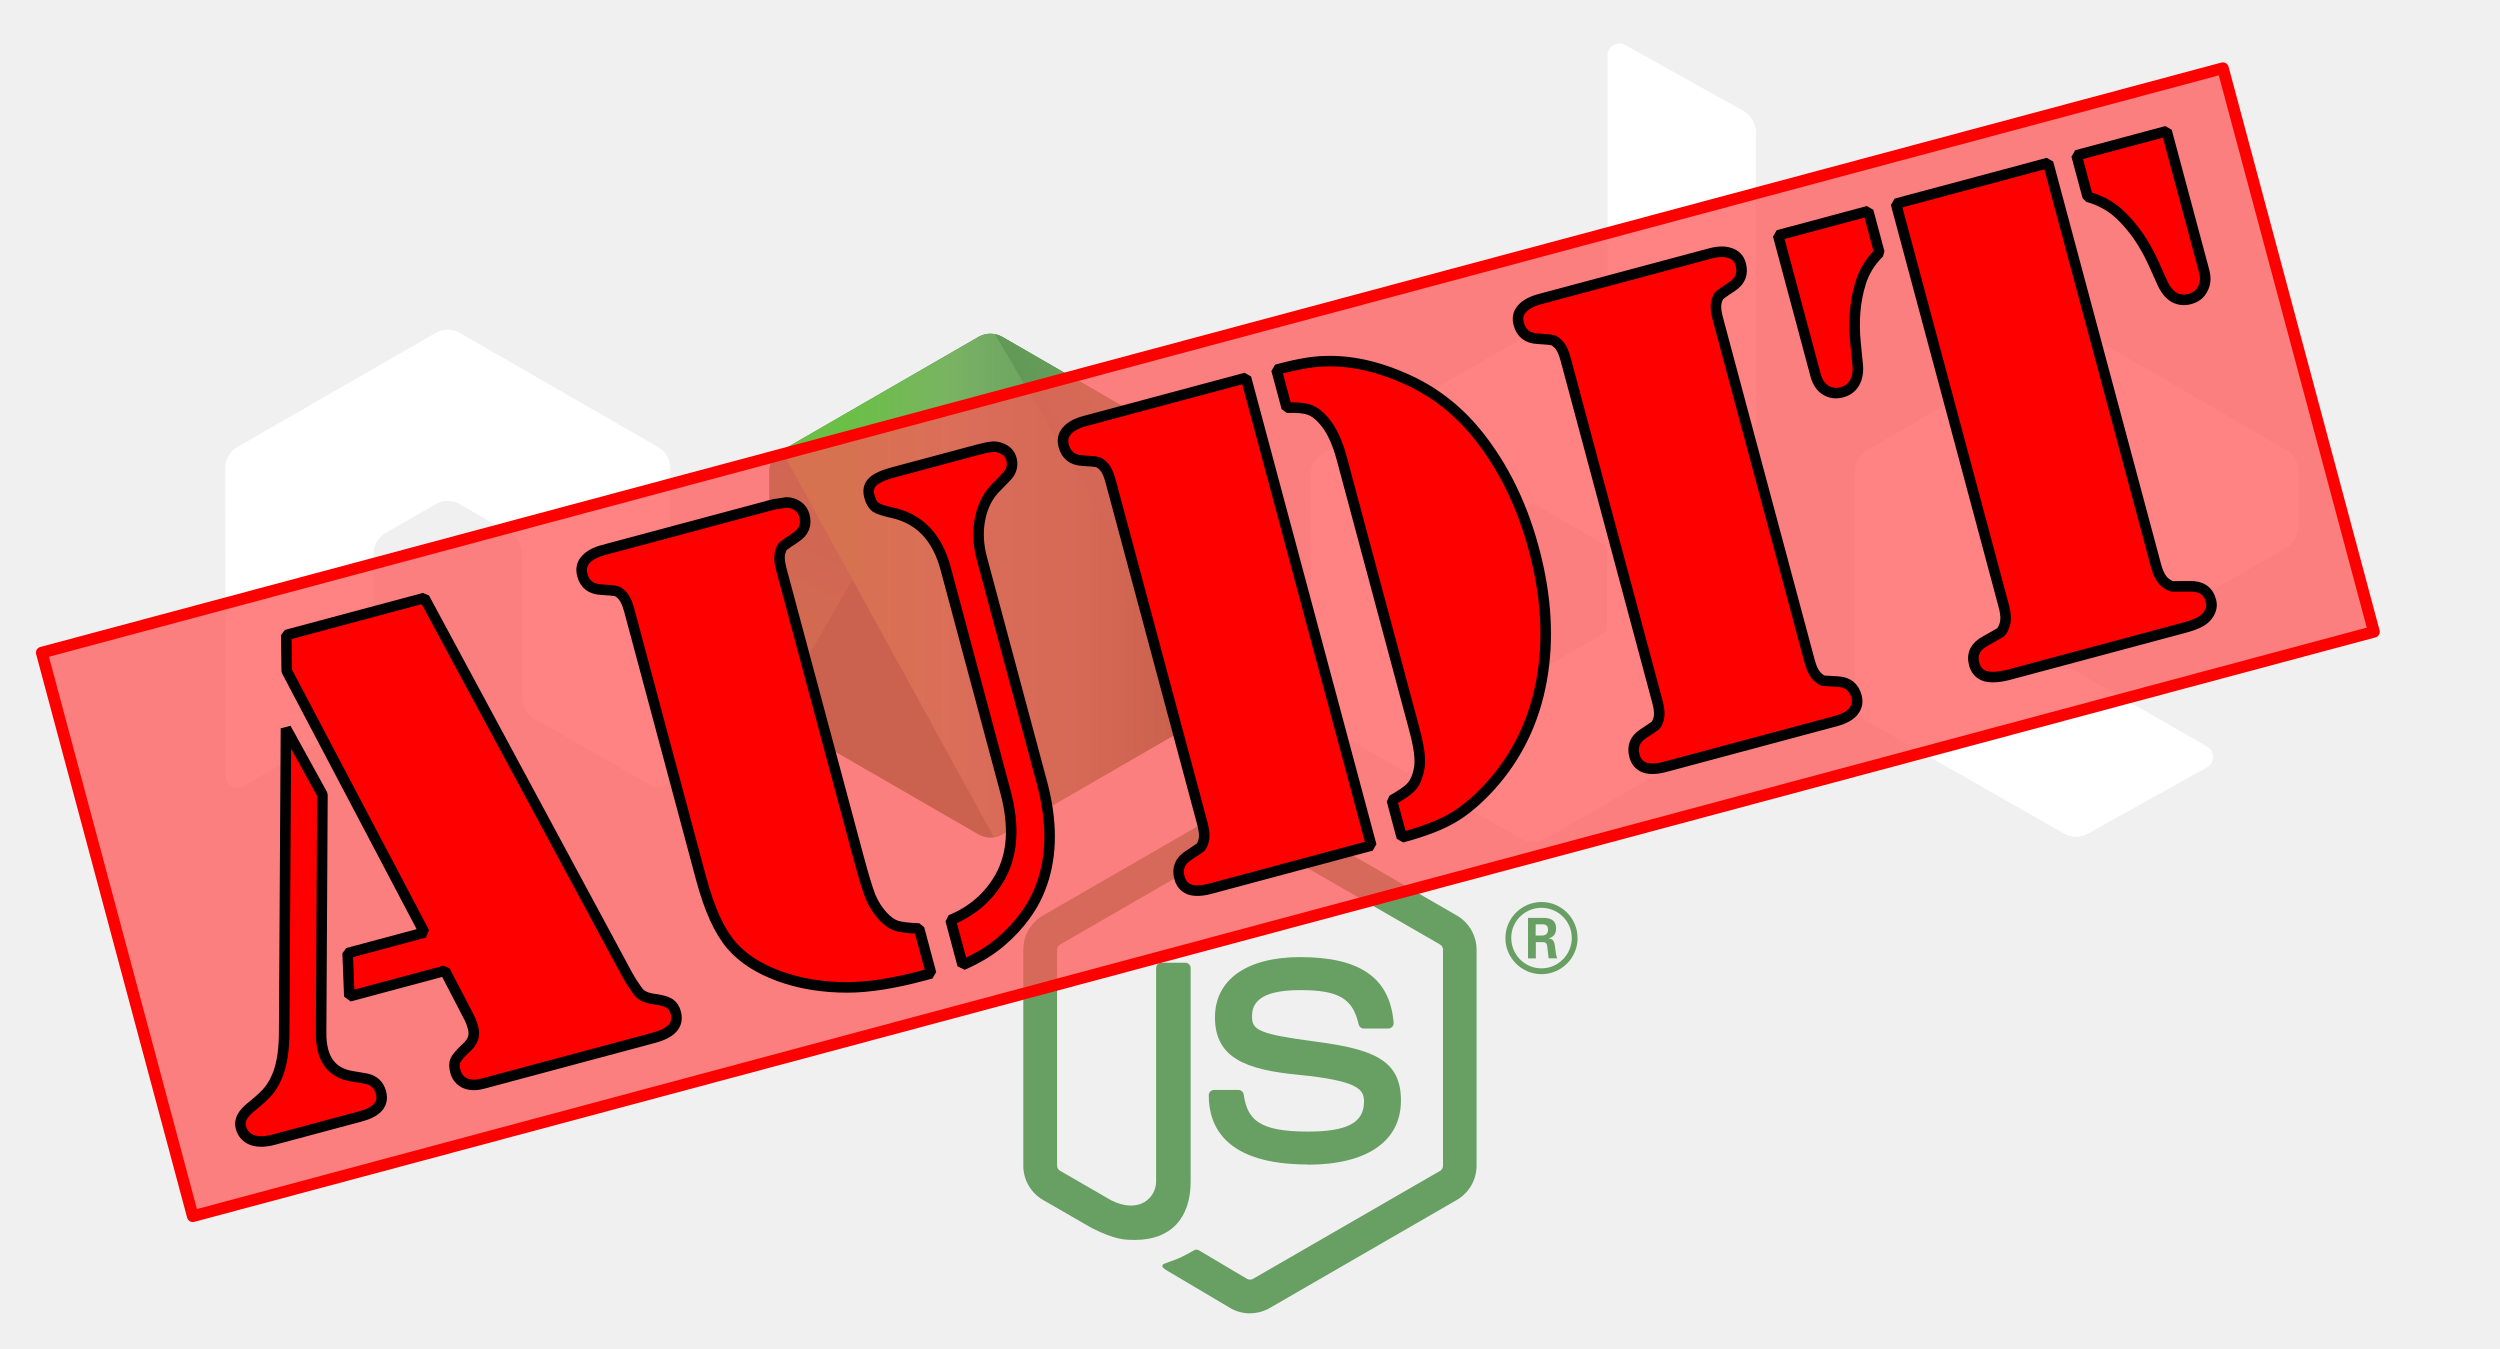
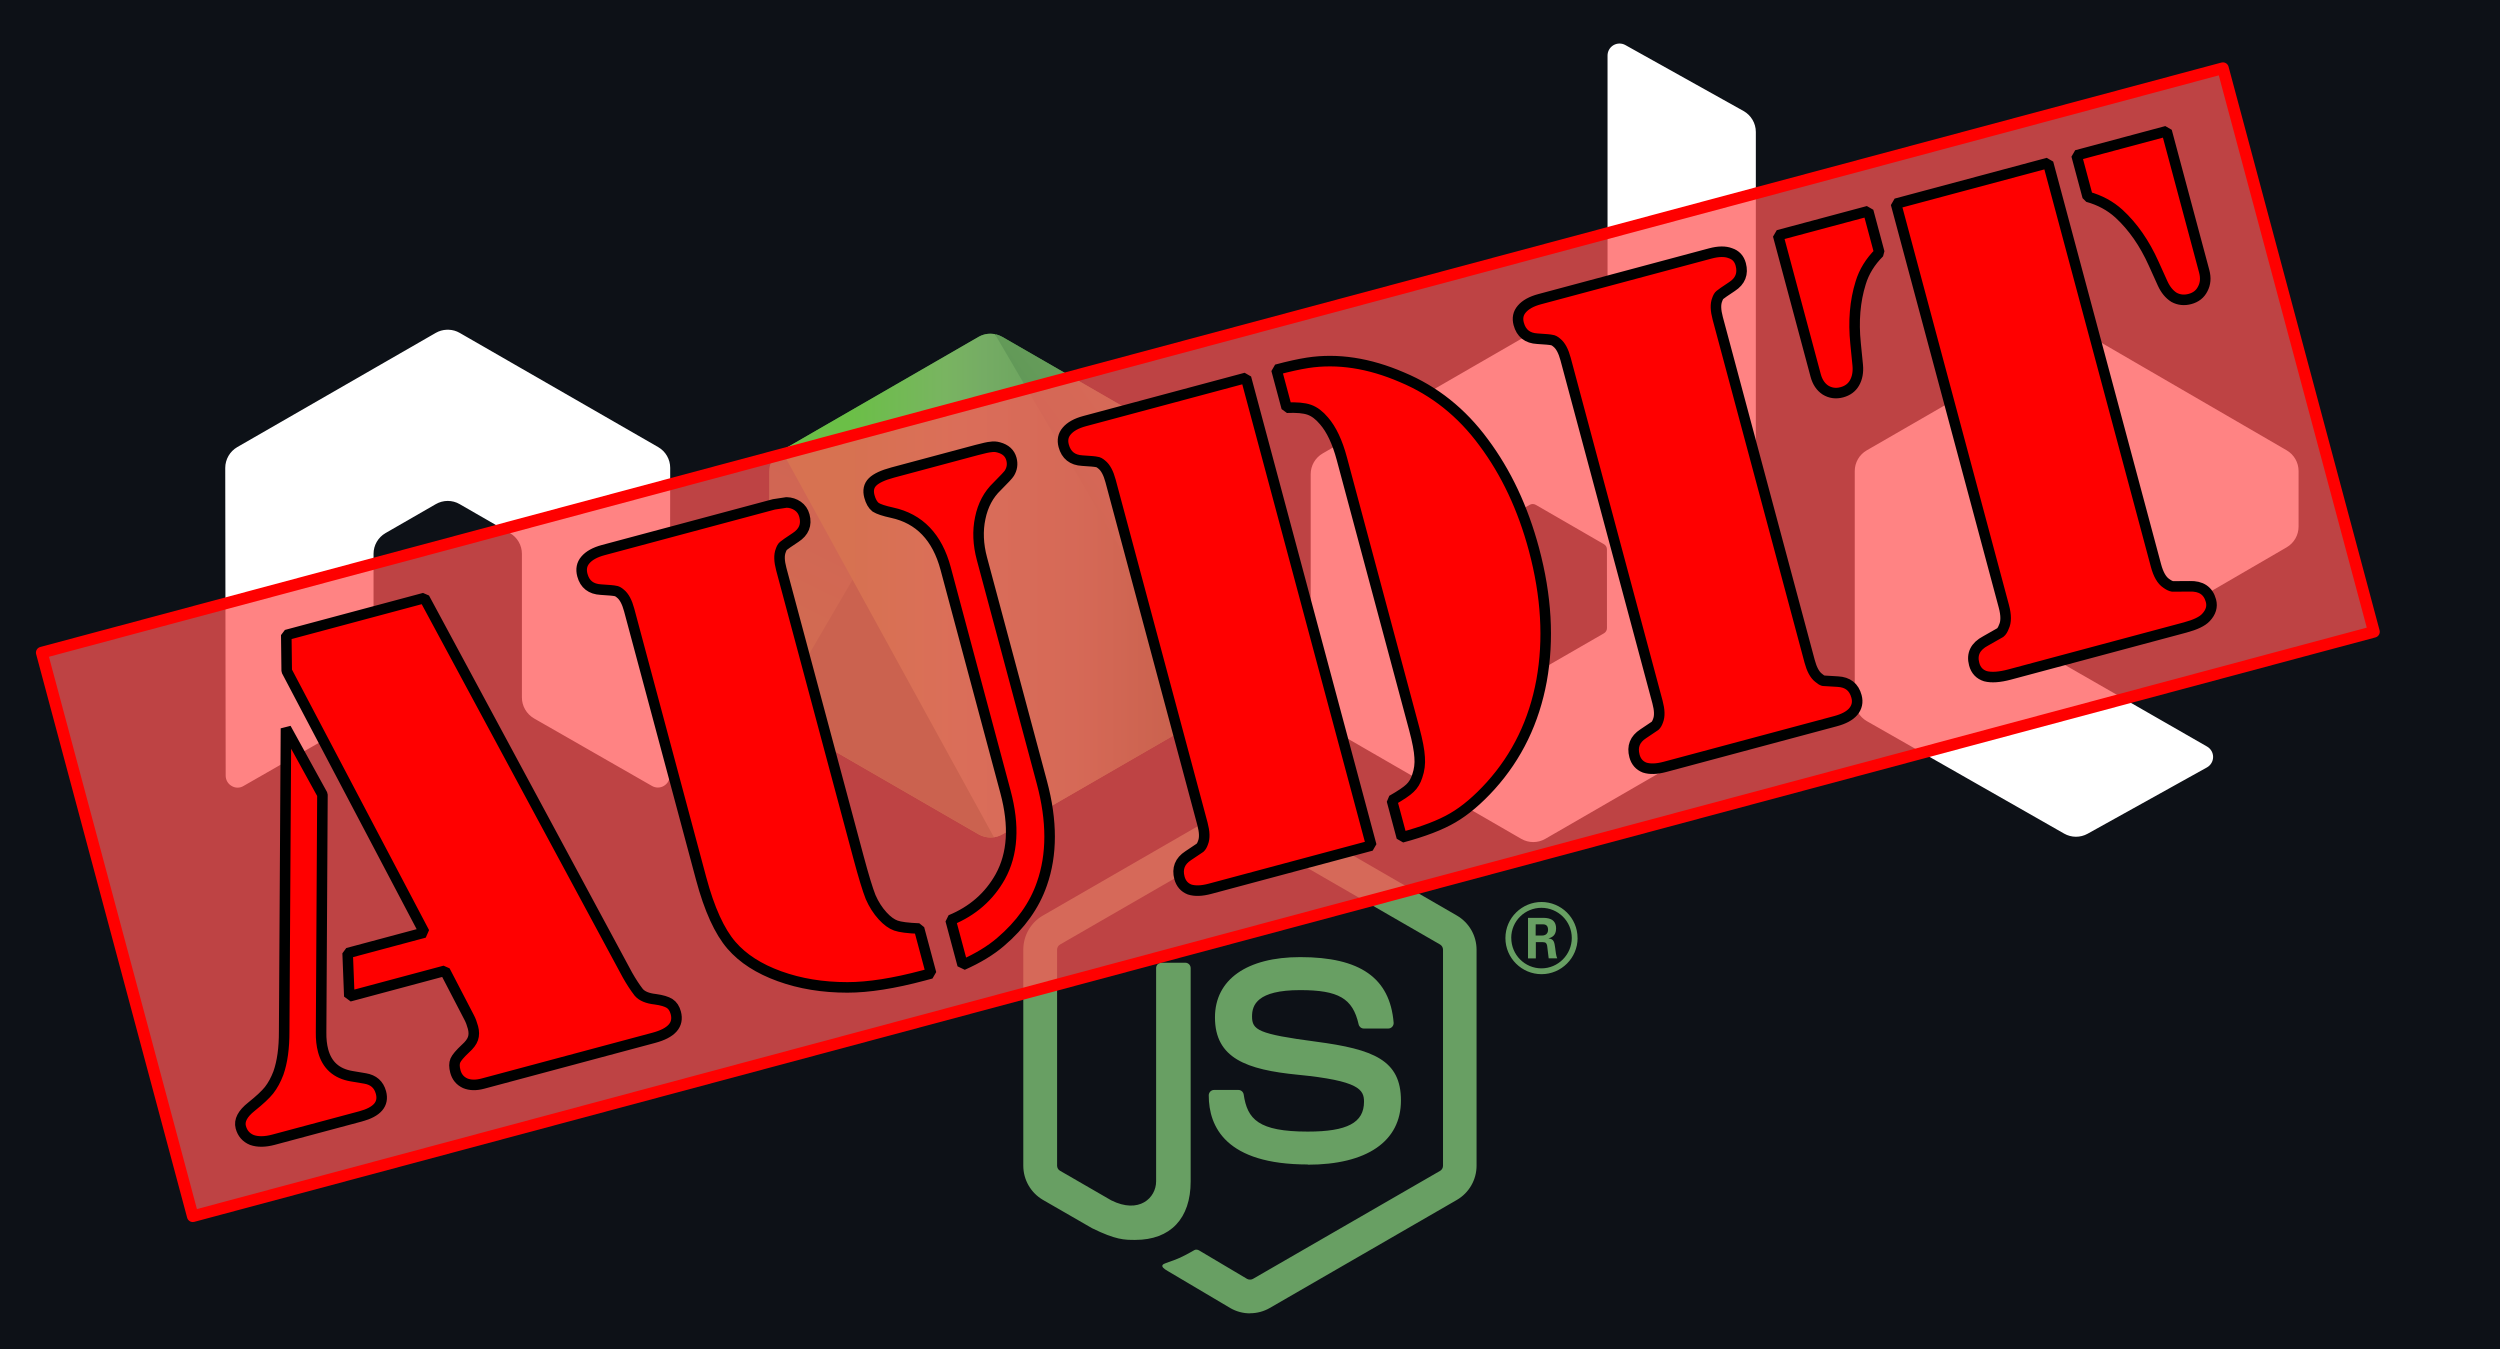
<svg xmlns="http://www.w3.org/2000/svg" height="383.598" width="711.201" xml:space="preserve">
  <defs>
    <clipPath clipPathUnits="userSpaceOnUse" id="a">
      <path d="M11.52 162C11.52 81.677 135.307 16.561 288 16.561S564.481 81.677 564.481 162c0 80.322-123.788 145.439-276.481 145.439-152.693 0-276.48-65.117-276.48-145.439" />
    </clipPath>
    <clipPath clipPathUnits="userSpaceOnUse" id="c">
      <path d="M0 324h576V0H0Z" />
    </clipPath>
    <clipPath clipPathUnits="userSpaceOnUse" id="d">
      <path d="M0 324h576V0H0Z" />
    </clipPath>
    <clipPath id="e">
      <path d="m239.03 226.605-42.13 24.317a5.085 5.085 0 0 0-2.546 4.406v48.668c0 1.817.968 3.496 2.546 4.406l42.133 24.336a5.1 5.1 0 0 0 5.09 0l42.126-24.336a5.096 5.096 0 0 0 2.54-4.406v-48.668c0-1.816-.97-3.496-2.55-4.406l-42.12-24.317a5.123 5.123 0 0 0-5.1 0" />
    </clipPath>
    <clipPath id="g">
      <path d="M195.398 307.086c.403.523.907.976 1.5 1.316l36.14 20.875 6.02 3.46c.9.52 1.926.74 2.934.665.336-.027.672-.09 1-.183l44.434-81.36c-.34-.37-.738-.68-1.184-.94l-27.586-15.93-14.582-8.39a5.318 5.318 0 0 0-1.32-.53zm0 0" />
    </clipPath>
    <clipPath id="i">
      <path d="M241.066 225.953a5.14 5.14 0 0 0-2.035.652l-42.01 24.247 45.3 82.51c.63-.09 1.25-.3 1.81-.624l42.13-24.336a5.105 5.105 0 0 0 2.46-3.476l-46.18-78.89a5.29 5.29 0 0 0-1.03-.102c-.14 0-.28.007-.42.02" />
    </clipPath>
    <linearGradient id="f" x1="-.348" x2="1.251" gradientTransform="rotate(116.114 53.1 202.97) scale(86.48)" gradientUnits="userSpaceOnUse">
      <stop offset=".3" stop-color="#3e863d" />
      <stop offset=".5" stop-color="#55934f" />
      <stop offset=".8" stop-color="#5aad45" />
    </linearGradient>
    <linearGradient id="h" x1="-.456" x2=".582" gradientTransform="scale(132.798) rotate(-36.46 4.148 -1.614)" gradientUnits="userSpaceOnUse">
      <stop offset=".57" stop-color="#3e863d" />
      <stop offset=".72" stop-color="#619857" />
      <stop offset="1" stop-color="#76ac64" />
    </linearGradient>
    <linearGradient id="j" x1=".043" x2=".984" gradientTransform="translate(192.862 279.652) scale(97.417)" gradientUnits="userSpaceOnUse">
      <stop offset=".16" stop-color="#6bbf47" />
      <stop offset=".38" stop-color="#79b461" />
      <stop offset=".47" stop-color="#75ac64" />
      <stop offset=".7" stop-color="#659e5a" />
      <stop offset=".9" stop-color="#3e863d" />
    </linearGradient>
    <radialGradient cx="0" cy="0" fx="0" fy="0" gradientTransform="matrix(363.0579 0 0 -363.0579 177.52 256.307)" gradientUnits="userSpaceOnUse" id="b" r="1" spreadMethod="pad">
      <stop offset="0" style="stop-opacity:1;stop-color:#aeb2d5" />
      <stop offset=".3" style="stop-opacity:1;stop-color:#aeb2d5" />
      <stop offset=".75" style="stop-opacity:1;stop-color:#484c89" />
      <stop offset="1" style="stop-opacity:1;stop-color:#484c89" />
    </radialGradient>
  </defs>
-   <path fill="#689f63" d="M355.605 373.625c-1.946 0-3.88-.51-5.586-1.493l-17.783-10.528c-2.656-1.485-1.36-2.01-.484-2.313 3.541-1.24 4.26-1.52 8.04-3.667.397-.226.917-.146 1.324.094l13.661 8.106c.494.267 1.194.267 1.651 0l53.267-30.746c.493-.28.813-.854.813-1.44V270.17c0-.613-.32-1.16-.824-1.467l-53.245-30.72a1.638 1.638 0 0 0-1.64 0l-53.235 30.72a1.698 1.698 0 0 0-.844 1.454v61.466c0 .587.32 1.147.827 1.427l14.586 8.427c7.92 3.96 12.76-.707 12.76-5.4V275.41c0-.867.68-1.533 1.547-1.533h6.747c.84 0 1.533.666 1.533 1.533v60.693c0 10.56-5.76 16.627-15.773 16.627-3.08 0-5.507 0-12.28-3.333l-13.974-8.054a11.263 11.263 0 0 1-5.586-9.72v-61.466c0-4 2.133-7.734 5.586-9.707l53.32-30.76c3.374-1.907 7.854-1.907 11.2 0l53.254 30.773a11.237 11.237 0 0 1 5.586 9.707v61.467a11.27 11.27 0 0 1-5.586 9.706l-53.254 30.76a11.196 11.196 0 0 1-5.613 1.493" />
-   <path fill="#689f63" d="M372.059 331.27c-23.307 0-28.194-10.698-28.194-19.671 0-.853.688-1.533 1.543-1.533h6.88c.76 0 1.4.553 1.52 1.304 1.04 7.01 4.133 10.546 18.227 10.546 11.226 0 16-2.536 16-8.49 0-3.426-1.36-5.972-18.8-7.68-14.587-1.44-23.6-4.652-23.6-16.319 0-10.747 9.066-17.147 24.253-17.147 17.053 0 25.507 5.92 26.573 18.64a1.552 1.552 0 0 1-1.546 1.68h-6.92c-.72 0-1.347-.506-1.494-1.2-1.666-7.373-5.693-9.733-16.64-9.733-12.253 0-13.68 4.267-13.68 7.467 0 3.88 1.68 5.013 18.214 7.2 16.373 2.173 24.146 5.24 24.146 16.746 0 11.6-9.68 18.254-26.56 18.254m64.88-65.187h1.787c1.467 0 1.747-1.027 1.747-1.627 0-1.573-1.08-1.573-1.68-1.573h-1.84zm-2.173-5.04h3.96c1.36 0 4.027 0 4.027 3.04 0 2.12-1.36 2.56-2.174 2.827 1.587.106 1.694 1.146 1.907 2.613.107.92.28 2.507.6 3.04h-2.44c-.067-.533-.44-3.467-.44-3.627-.16-.653-.387-.973-1.2-.973h-2.013v4.613h-2.227zm-4.76 5.733c0 4.774 3.853 8.64 8.587 8.64 4.773 0 8.626-3.946 8.626-8.64 0-4.786-3.906-8.586-8.64-8.586-4.666 0-8.586 3.746-8.586 8.573m18.88.04c0 5.653-4.627 10.267-10.267 10.267-5.6 0-10.267-4.56-10.267-10.267 0-5.813 4.774-10.267 10.267-10.267 5.533 0 10.253 4.467 10.253 10.267" />
-   <path fill="#fff" fill-rule="evenodd" d="M190.658 133.12a6.82 6.82 0 0 0-3.411-5.927l-56.475-32.494a6.595 6.595 0 0 0-3.104-.893h-.584a6.71 6.71 0 0 0-3.12.893l-56.471 32.494a6.872 6.872 0 0 0-3.416 5.933l.124 87.52c0 1.213.626 2.346 1.693 2.946 1.04.64 2.347.64 3.387 0l33.573-19.226c2.12-1.262 3.413-3.49 3.413-5.92v-40.887a6.8 6.8 0 0 1 3.407-5.906l14.293-8.232a6.781 6.781 0 0 1 3.413-.918c1.168 0 2.36.302 3.392.916l14.287 8.23a6.804 6.804 0 0 1 3.413 5.906v40.884c0 2.427 1.311 4.667 3.42 5.92l33.552 19.213a3.333 3.333 0 0 0 3.414 0 3.424 3.424 0 0 0 1.69-2.946zm266.49 45.567c0 .61-.324 1.173-.854 1.475l-19.397 11.181a1.71 1.71 0 0 1-1.702 0l-19.4-11.181a1.69 1.69 0 0 1-.854-1.475v-22.394c0-.611.32-1.174.84-1.48l19.387-11.2a1.723 1.723 0 0 1 1.72 0l19.4 11.2a1.7 1.7 0 0 1 .853 1.48zm5.24-165.869a3.424 3.424 0 0 0-3.392.036 3.422 3.422 0 0 0-1.683 2.947v86.666a2.384 2.384 0 0 1-3.579 2.067l-14.146-8.148a6.81 6.81 0 0 0-6.816 0l-56.493 32.604a6.807 6.807 0 0 0-3.414 5.893v65.227c0 2.44 1.303 4.68 3.414 5.906l56.493 32.627a6.849 6.849 0 0 0 6.823 0l56.493-32.64a6.837 6.837 0 0 0 3.413-5.907V37.536a6.837 6.837 0 0 0-3.507-5.96zM650.51 155.703a6.821 6.821 0 0 0 3.391-5.896V134a6.825 6.825 0 0 0-3.396-5.9l-56.133-32.586a6.817 6.817 0 0 0-6.84 0l-56.48 32.6a6.809 6.809 0 0 0-3.413 5.906v65.2c0 2.453 1.32 4.72 3.44 5.933l56.12 31.987a6.804 6.804 0 0 0 6.693.04l33.947-18.867a3.415 3.415 0 0 0 1.746-2.96 3.411 3.411 0 0 0-1.72-2.973l-56.826-32.613a3.384 3.384 0 0 1-1.72-2.947v-20.453c0-1.221.64-2.347 1.706-2.955l17.68-10.2a3.371 3.371 0 0 1 3.4 0l17.694 10.2a3.4 3.4 0 0 1 1.706 2.947v16.08c0 1.213.654 2.347 1.707 2.96 1.053.6 2.36.6 3.413-.013zm0 0" />
-   <path fill="#689f63" fill-rule="evenodd" d="M590.126 152.653a1.293 1.293 0 0 1 1.307 0l10.84 6.253c.405.235.653.667.653 1.133v12.52c0 .467-.248.899-.653 1.134l-10.84 6.253a1.293 1.293 0 0 1-1.307 0l-10.833-6.253a1.305 1.305 0 0 1-.667-1.134v-12.52c0-.466.24-.898.654-1.133zm0 0" />
-   <g clip-path="url(#e)" transform="translate(-40.331 -206.301) scale(1.33333)">
-     <path fill="url(#f)" d="m331.363 246.793-118.715-58.19-60.87 124.174L270.49 370.97zm0 0" style="fill:url(#f)" />
+   <g style="display:inline">
+     <path style="fill:#000;stroke-width:.128" d="M-17.07-1.423h752.524v406.847H-17.07z" />
+     <path style="fill:#0d1117;fill-opacity:1;stroke:none;stroke-width:1.423" d="M-16.36 202V-1.422H734.743v406.847H-16.358ZM87.85 320.69c16.997-4.308 19.552-5.503 19.552-9.149 0-1.955-1.528-3.163-5.335-4.217-11.687-3.236-11.736-3.426-11.736-46.296v-36.471l-3.912-6.655-3.912-6.655-.71 46.233c-.768 49.854-.834 50.287-8.713 56.65-4.424 3.572-5.057 5.83-2.384 8.502 2.125 2.125.286 2.334 17.15-1.941zm74.959-20.01c13.732-3.624 25.767-7.223 26.745-7.998 3.259-2.583 2.034-6.469-2.342-7.43-2.266-.498-5.08-1.989-6.253-3.314s-15.05-26.414-30.836-55.754c-15.787-29.34-29.137-53.732-29.666-54.204-.53-.472-9.444 1.448-19.81 4.268l-18.846 5.126.026 4.268c.016 2.7 7.31 18.11 19.866 41.965 17.004 32.308 19.491 37.838 17.398 38.684-1.344.544-6.123 2.002-10.622 3.24-7.955 2.192-8.18 2.39-8.18 7.193 0 5.823.308 5.87 13.514 2.094 5.472-1.565 10.757-2.845 11.745-2.845.988 0 3.8 4.065 6.25 9.033l4.455 9.034-3.237 4.378c-3.71 5.018-2.994 8.85 1.653 8.85 1.746 0 14.408-2.964 28.14-6.588zm90.498-21.977c4.642-.846 8.905-1.982 9.472-2.526.568-.543.3-3.372-.594-6.286-1.22-3.977-2.392-5.298-4.696-5.298-3.126 0-7.733-4.115-10.352-9.247-1.946-3.811-25.932-93.74-25.932-97.223 0-1.506 1.6-3.787 3.557-5.069 3.965-2.598 4.733-7.592 1.366-8.884-2.839-1.09-56.08 13.068-58.592 15.58-2.914 2.914-.751 6.302 4.673 7.32 2.674.502 5.445 2.005 6.156 3.34.711 1.336 5.905 19.713 11.543 40.837 12.299 46.093 13.524 49.89 18.012 55.848 8.031 10.662 25.73 15.189 45.387 11.608zm28.827-9.832c11.056-8.01 16.934-21.432 15.34-35.029-.47-4.003-5.019-22.887-10.109-41.965-5.09-19.077-9.255-37.119-9.256-40.091-.001-5.75 2.643-12.105 6.305-15.144 2.862-2.375 2.872-7.033.017-8.129-2.188-.839-28.904 5.7-33.708 8.252-3.95 2.097-3.105 6.713 1.422 7.779 6.529 1.537 12.736 6.035 15.028 10.891 3.988 8.447 20.892 74.062 20.892 81.096 0 8.718-4.172 16.982-11.124 22.035-5.123 3.723-5.3 4.125-4.087 9.227.697 2.934 1.748 5.335 2.336 5.335.587 0 3.712-1.916 6.944-4.257zm84.671-22.9c11.852-3.202 21.699-5.966 21.882-6.143.294-.284-32.946-125.72-34.38-129.738-.374-1.047-8.156.462-23.09 4.477-27.842 7.486-27.504 7.346-27.504 11.416 0 2.684.967 3.52 4.928 4.264 2.71.508 5.52 1.658 6.242 2.554.722.896 7.602 25.235 15.288 54.086l13.975 52.456-3.857 3.076c-2.122 1.692-3.858 4.493-3.858 6.224 0 4.601 5.102 4.153 30.374-2.673zm49.288-16.255c20.767-14.45 28.191-47.342 17.725-78.521-7.06-21.029-18.657-35.412-34.546-42.846-6.782-3.173-10.045-3.778-20.398-3.785-6.78-.004-12.761.427-13.294.958-.533.53-.537 2.931-.01 5.335.724 3.295 1.745 4.369 4.155 4.369 3.236 0 7.823 4.047 10.48 9.246 2.237 4.377 24.508 88.195 24.508 92.237 0 1.962-1.653 5.53-3.673 7.93-2.865 3.406-3.47 5.285-2.753 8.55l.92 4.184 5.953-2.096c3.275-1.153 8.194-3.656 10.933-5.561zm80.637-18.486c28.771-7.722 30.322-8.34 30.322-12.088 0-2.968-.618-3.375-7.358-4.846-2.698-.588-4.234-2.171-5.292-5.453C511.9 181.08 487.22 88.479 487.22 86.854c0-.836 1.6-2.912 3.557-4.613 4.039-3.512 4.655-7.937 1.284-9.23-2.206-.847-51.328 11.364-56.494 14.043-3.95 2.049-2.549 7.446 2.072 7.98 2.07.24 4.734 1.52 5.919 2.846 1.773 1.983 29.437 101.256 29.437 105.637 0 .741-1.6 2.74-3.556 4.44-5.15 4.478-4.69 9.692.856 9.692 1.384 0 13.28-2.889 26.435-6.42zm97.9-26.29c32.695-8.593 33.755-9.015 33.163-13.182-.363-2.558-1.509-3.274-5.811-3.63-3.632-.3-6.005-1.446-7.364-3.556-1.102-1.713-8.866-28.809-17.253-60.215l-15.248-57.1-12.952 3.475c-25.046 6.723-27.888 7.687-27.888 9.466 0 .987 6.721 26.878 14.937 57.536 8.215 30.658 14.936 56.995 14.936 58.527 0 1.532-1.92 4.153-4.267 5.824-5.3 3.775-5.811 9.958-.822 9.958.851 0 13.708-3.196 28.569-7.102zM527.12 94.98c.628-12.273 1.347-16.04 3.665-19.205 2.373-3.238 2.653-4.82 1.58-8.916-.716-2.738-1.48-5.16-1.697-5.382-.4-.41-22.458 5.376-23.263 6.103-.81.732 9.961 39.794 11.49 41.669.828 1.015 2.841 1.656 4.475 1.422 2.743-.392 3.029-1.59 3.75-15.692zm98.993-13.18c.619-1.614-8.7-40.99-10.198-43.083-.3-.422-22.383 5.402-23.164 6.109-.246.222-.024 2.658.493 5.413.703 3.752 1.982 5.44 5.096 6.73 4.972 2.06 11.666 10.171 15.447 18.718 1.51 3.415 3.204 6.666 3.763 7.226 1.832 1.832 7.727 1.065 8.563-1.113z" />
  </g>
-   <g clip-path="url(#g)" transform="translate(-40.331 -206.301) scale(1.33333)">
-     <path fill="url(#h)" d="m144.07 264.004 83.825 113.453 110.86-81.906-83.83-113.45zm0 0" style="fill:url(#h)" />
-   </g>
-   <g clip-path="url(#i)" transform="translate(-40.331 -206.301) scale(1.33333)">
-     <path fill="url(#j)" d="M197.02 225.934v107.43h91.683v-107.43zm0 0" style="fill:url(#j)" />
+   <g style="display:inline">
+     <path fill="#689f63" d="M355.605 373.625c-1.946 0-3.88-.51-5.586-1.493l-17.783-10.528c-2.656-1.485-1.36-2.01-.484-2.313 3.541-1.24 4.26-1.52 8.04-3.667.397-.226.917-.146 1.324.094l13.661 8.106c.494.267 1.194.267 1.651 0l53.267-30.746c.493-.28.813-.854.813-1.44V270.17c0-.613-.32-1.16-.824-1.467l-53.245-30.72a1.638 1.638 0 0 0-1.64 0l-53.235 30.72a1.698 1.698 0 0 0-.844 1.454v61.466c0 .587.32 1.147.827 1.427l14.586 8.427c7.92 3.96 12.76-.707 12.76-5.4V275.41c0-.867.68-1.533 1.547-1.533h6.747c.84 0 1.533.666 1.533 1.533v60.693c0 10.56-5.76 16.627-15.773 16.627-3.08 0-5.507 0-12.28-3.333l-13.974-8.054a11.263 11.263 0 0 1-5.586-9.72v-61.466c0-4 2.133-7.734 5.586-9.707l53.32-30.76c3.374-1.907 7.854-1.907 11.2 0l53.254 30.773a11.237 11.237 0 0 1 5.586 9.707v61.467a11.27 11.27 0 0 1-5.586 9.706l-53.254 30.76a11.196 11.196 0 0 1-5.613 1.493" />
+     <path fill="#689f63" d="M372.059 331.27c-23.307 0-28.194-10.698-28.194-19.671 0-.853.688-1.533 1.543-1.533h6.88c.76 0 1.4.553 1.52 1.304 1.04 7.01 4.133 10.546 18.227 10.546 11.226 0 16-2.536 16-8.49 0-3.426-1.36-5.972-18.8-7.68-14.587-1.44-23.6-4.652-23.6-16.319 0-10.747 9.066-17.147 24.253-17.147 17.053 0 25.507 5.92 26.573 18.64a1.552 1.552 0 0 1-1.546 1.68h-6.92c-.72 0-1.347-.506-1.494-1.2-1.666-7.373-5.693-9.733-16.64-9.733-12.253 0-13.68 4.267-13.68 7.467 0 3.88 1.68 5.013 18.214 7.2 16.373 2.173 24.146 5.24 24.146 16.746 0 11.6-9.68 18.254-26.56 18.254m64.88-65.187h1.787c1.467 0 1.747-1.027 1.747-1.627 0-1.573-1.08-1.573-1.68-1.573h-1.84zm-2.173-5.04h3.96c1.36 0 4.027 0 4.027 3.04 0 2.12-1.36 2.56-2.174 2.827 1.587.106 1.694 1.146 1.907 2.613.107.92.28 2.507.6 3.04h-2.44c-.067-.533-.44-3.467-.44-3.627-.16-.653-.387-.973-1.2-.973h-2.013v4.613h-2.227zm-4.76 5.733c0 4.774 3.853 8.64 8.587 8.64 4.773 0 8.626-3.946 8.626-8.64 0-4.786-3.906-8.586-8.64-8.586-4.666 0-8.586 3.746-8.586 8.573m18.88.04c0 5.653-4.627 10.267-10.267 10.267-5.6 0-10.267-4.56-10.267-10.267 0-5.813 4.774-10.267 10.267-10.267 5.533 0 10.253 4.467 10.253 10.267" />
+     <path fill="#fff" fill-rule="evenodd" d="M190.658 133.12a6.82 6.82 0 0 0-3.411-5.927l-56.475-32.494a6.595 6.595 0 0 0-3.104-.893h-.584a6.71 6.71 0 0 0-3.12.893l-56.471 32.494a6.872 6.872 0 0 0-3.416 5.933l.124 87.52c0 1.213.626 2.346 1.693 2.946 1.04.64 2.347.64 3.387 0l33.573-19.226c2.12-1.262 3.413-3.49 3.413-5.92v-40.887a6.8 6.8 0 0 1 3.407-5.906l14.293-8.232a6.781 6.781 0 0 1 3.413-.918c1.168 0 2.36.302 3.392.916l14.287 8.23a6.804 6.804 0 0 1 3.413 5.906v40.884c0 2.427 1.311 4.667 3.42 5.92l33.552 19.213a3.333 3.333 0 0 0 3.414 0 3.424 3.424 0 0 0 1.69-2.946zm266.49 45.567c0 .61-.324 1.173-.854 1.475l-19.397 11.181a1.71 1.71 0 0 1-1.702 0l-19.4-11.181a1.69 1.69 0 0 1-.854-1.475v-22.394c0-.611.32-1.174.84-1.48l19.387-11.2a1.723 1.723 0 0 1 1.72 0l19.4 11.2a1.7 1.7 0 0 1 .853 1.48zm5.24-165.869a3.424 3.424 0 0 0-3.392.036 3.422 3.422 0 0 0-1.683 2.947v86.666a2.384 2.384 0 0 1-3.579 2.067l-14.146-8.148a6.81 6.81 0 0 0-6.816 0l-56.493 32.604a6.807 6.807 0 0 0-3.414 5.893v65.227c0 2.44 1.303 4.68 3.414 5.906l56.493 32.627a6.849 6.849 0 0 0 6.823 0l56.493-32.64a6.837 6.837 0 0 0 3.413-5.907V37.536a6.837 6.837 0 0 0-3.507-5.96zM650.51 155.703a6.821 6.821 0 0 0 3.391-5.896V134a6.825 6.825 0 0 0-3.396-5.9l-56.133-32.586a6.817 6.817 0 0 0-6.84 0l-56.48 32.6a6.809 6.809 0 0 0-3.413 5.906v65.2c0 2.453 1.32 4.72 3.44 5.933l56.12 31.987a6.804 6.804 0 0 0 6.693.04l33.947-18.867a3.415 3.415 0 0 0 1.746-2.96 3.411 3.411 0 0 0-1.72-2.973l-56.826-32.613a3.384 3.384 0 0 1-1.72-2.947v-20.453c0-1.221.64-2.347 1.706-2.955l17.68-10.2a3.371 3.371 0 0 1 3.4 0l17.694 10.2a3.4 3.4 0 0 1 1.706 2.947v16.08c0 1.213.654 2.347 1.707 2.96 1.053.6 2.36.6 3.413-.013zm0 0" />
+     <path fill="#689f63" fill-rule="evenodd" d="M590.126 152.653a1.293 1.293 0 0 1 1.307 0l10.84 6.253c.405.235.653.667.653 1.133v12.52c0 .467-.248.899-.653 1.134l-10.84 6.253a1.293 1.293 0 0 1-1.307 0l-10.833-6.253a1.305 1.305 0 0 1-.667-1.134v-12.52c0-.466.24-.898.654-1.133zm0 0" />
+     <g clip-path="url(#e)" transform="translate(-40.331 -206.301) scale(1.33333)">
+       <path fill="url(#f)" d="m331.363 246.793-118.715-58.19-60.87 124.174L270.49 370.97zm0 0" style="fill:url(#f)" />
+     </g>
+     <g clip-path="url(#g)" transform="translate(-40.331 -206.301) scale(1.33333)">
+       <path fill="url(#h)" d="m144.07 264.004 83.825 113.453 110.86-81.906-83.83-113.45zm0 0" style="fill:url(#h)" />
+     </g>
+     <g clip-path="url(#i)" transform="translate(-40.331 -206.301) scale(1.33333)">
+       <path fill="url(#j)" d="M197.02 225.934v107.43h91.683v-107.43zm0 0" style="fill:url(#j)" />
+     </g>
  </g>
  <g style="display:inline">
    <path style="display:inline;fill:#f55;fill-opacity:.73;stroke:red;stroke-width:3.325;stroke-linecap:butt;stroke-linejoin:round;stroke-miterlimit:4;stroke-dasharray:none;stroke-dashoffset:5;stroke-opacity:1;paint-order:normal" transform="rotate(-15 0 0)" d="M-36.572 182.412h642.378v165.98H-36.572z" />
  </g>
  <g style="display:inline">
    <text y="99.196" x="58.702" style="font-style:normal;font-weight:400;font-size:40px;line-height:1.25;font-family:sans-serif;letter-spacing:0;word-spacing:0;fill:#000;fill-opacity:1;stroke:none" xml:space="preserve" />
    <g aria-label="AUDIT" style="font-style:normal;font-weight:400;font-size:40px;line-height:1.25;font-family:sans-serif;letter-spacing:0;word-spacing:0;display:inline;fill:#000;fill-opacity:1;stroke:#000;stroke-width:3;stroke-linecap:square;stroke-linejoin:bevel;stroke-miterlimit:4;stroke-dasharray:none;stroke-opacity:1;paint-order:fill markers stroke">
      <path d="M31.91 195.573h40.667l28.053 118.57q.808 3.129 1.817 5.55.908 1.918 4.036 3.13 2.624 1.11 3.633 2.22 1.01 1.11 1.01 3.027-.001 5.247-7.872 5.247H52.899q-3.027 0-4.844-1.413-1.816-1.514-1.816-3.935 0-2.019.807-3.028.808-1.009 3.633-2.523 2.018-1.009 2.826-2.22.807-1.21.807-3.027 0-1.715-.303-3.027l-3.229-14.632H22.626l2.724-12.009h22.604l-18.567-82.04Zm-6.963 25.631 5.146 20.889-17.861 65.189q-.807 2.825-.807 5.247 0 6.358 5.953 9.082l3.532 1.615q3.33 1.513 3.33 5.045 0 5.046-7.366 5.046H-8.758q-3.733 0-5.954-1.514-2.119-1.614-2.119-4.339 0-2.926 4.44-4.844 4.138-1.816 6.055-3.229 2.018-1.514 3.835-4.036 2.825-4.138 4.642-11zM127.977 293.053V213.94q0-3.532-1.21-5.147-.606-.908-1.212-1.11-.504-.303-3.834-1.413-4.037-1.311-4.037-5.348 0-2.624 1.918-3.935 2.018-1.413 5.65-1.413h50.255l3.632.403q1.716.505 2.826 1.817 1.11 1.312 1.11 3.128 0 4.037-4.037 5.348-3.33 1.11-3.935 1.413-.505.202-1.11 1.11-1.211 1.615-1.211 5.147v84.664q0 8.578.404 12.009.504 3.33 1.917 6.055 1.312 2.522 2.926 3.632 1.615 1.11 6.156 2.523v13.22h-2.22q-13.119 0-21.797-2.321-10.192-2.725-17.861-8.073-7.67-5.349-10.899-12.009-3.43-7.064-3.43-20.586zm65.492 42.989v-13.22q10.09-1.312 16.852-8.275 7.67-7.972 7.67-22.907v-65.794q0-13.825-10.596-19.274-3.129-1.614-4.138-2.724-.908-1.211-.908-3.431 0-2.624 1.917-3.734 1.918-1.11 6.257-1.11h24.723q3.128 0 4.138.202 1.11.1 2.119.706 2.623 1.514 2.623 4.137 0 2.22-1.614 3.734-.505.505-4.34 2.725-4.44 2.422-6.962 7.467-2.523 4.945-2.523 11.302v65.895q0 16.954-7.468 27.852-5.449 8.073-15.64 12.917-5.046 2.422-12.11 3.532zM314.563 195.573v137.744h-47.53q-3.633 0-5.65-1.312-1.918-1.413-1.918-3.935 0-4.138 4.036-5.45 3.33-1.11 3.835-1.312.605-.302 1.21-1.21 1.212-1.615 1.212-5.147V213.939q0-3.532-1.211-5.147-.606-.908-1.211-1.11-.505-.303-3.835-1.413-4.036-1.311-4.036-5.449 0-2.523 1.917-3.834 2.018-1.413 5.651-1.413h2.624zm20.384 108.883v-79.619q0-7.366-2.12-11.706-1.311-2.825-3.229-4.137-1.917-1.312-6.054-2.22v-11.201q5.348 0 9.082.403 12.815 1.413 24.824 10.899 11.907 9.183 17.66 23.916 5.953 14.935 5.953 33.099 0 20.586-7.568 36.63-7.569 15.945-21.696 25.128-6.862 4.44-12.816 6.054-5.853 1.615-15.44 1.615v-10.899q4.239-1.11 5.854-2.018 1.715-.908 2.926-2.825 1.514-2.22 2.018-4.945.606-2.825.606-8.174zM448.674 333.317H401.044q-3.633 0-5.651-1.312-1.918-1.413-1.918-3.935 0-4.138 4.037-5.45 3.33-1.11 3.834-1.312.606-.302 1.211-1.21 1.211-1.615 1.211-5.147V213.939q0-3.532-1.21-5.147-.606-.908-1.212-1.11-.504-.303-3.834-1.413-4.037-1.311-4.037-5.449 0-2.523 1.918-3.834 2.018-1.413 5.65-1.413h50.255q3.632 0 5.55 1.413 2.018 1.311 2.018 3.834 0 4.138-4.037 5.45-3.33 1.11-3.935 1.412-.505.202-1.11 1.11-1.211 1.615-1.211 5.147V314.95q0 3.532 1.21 5.147.606.908 1.11 1.21l3.936 1.312q4.037 1.312 4.037 5.45 0 2.522-2.018 3.935-1.918 1.312-5.55 1.312zM550.796 195.573v118.57q0 3.936 1.514 5.652.807 1.009 1.514 1.312.706.201 4.642 1.21 4.843 1.11 4.843 5.55 0 2.624-2.623 4.239-1.918 1.21-6.459 1.21h-51.666q-4.44 0-6.761-1.31-2.22-1.414-2.22-4.138 0-4.44 4.843-5.55 3.936-1.01 4.642-1.211.707-.303 1.413-1.312 1.514-1.716 1.514-5.651V195.573Zm34.916 0v41.273q0 2.926-1.716 4.742-1.614 1.817-4.238 1.817-2.523 0-4.238-1.615-1.615-1.715-2.12-4.642l-1.009-6.155q-1.513-9.385-5.853-16.247-2.724-4.238-7.366-6.963v-12.21zm-114.434 0h26.54v12.21q-4.743 2.725-7.367 6.963-4.339 6.862-5.853 16.247l-1.009 6.155q-.504 2.927-2.22 4.642-1.614 1.615-4.137 1.615-2.624 0-4.34-1.817-1.614-1.816-1.614-4.742z" style="font-style:normal;font-variant:normal;font-weight:400;font-stretch:normal;font-size:206.667px;font-family:Stencil;-inkscape-font-specification:Stencil;fill:red;stroke:#000;stroke-width:3;stroke-linecap:square;stroke-linejoin:bevel;stroke-miterlimit:4;stroke-dasharray:none;stroke-opacity:1;paint-order:fill markers stroke" transform="rotate(-15 0 0)" />
    </g>
  </g>
</svg>
